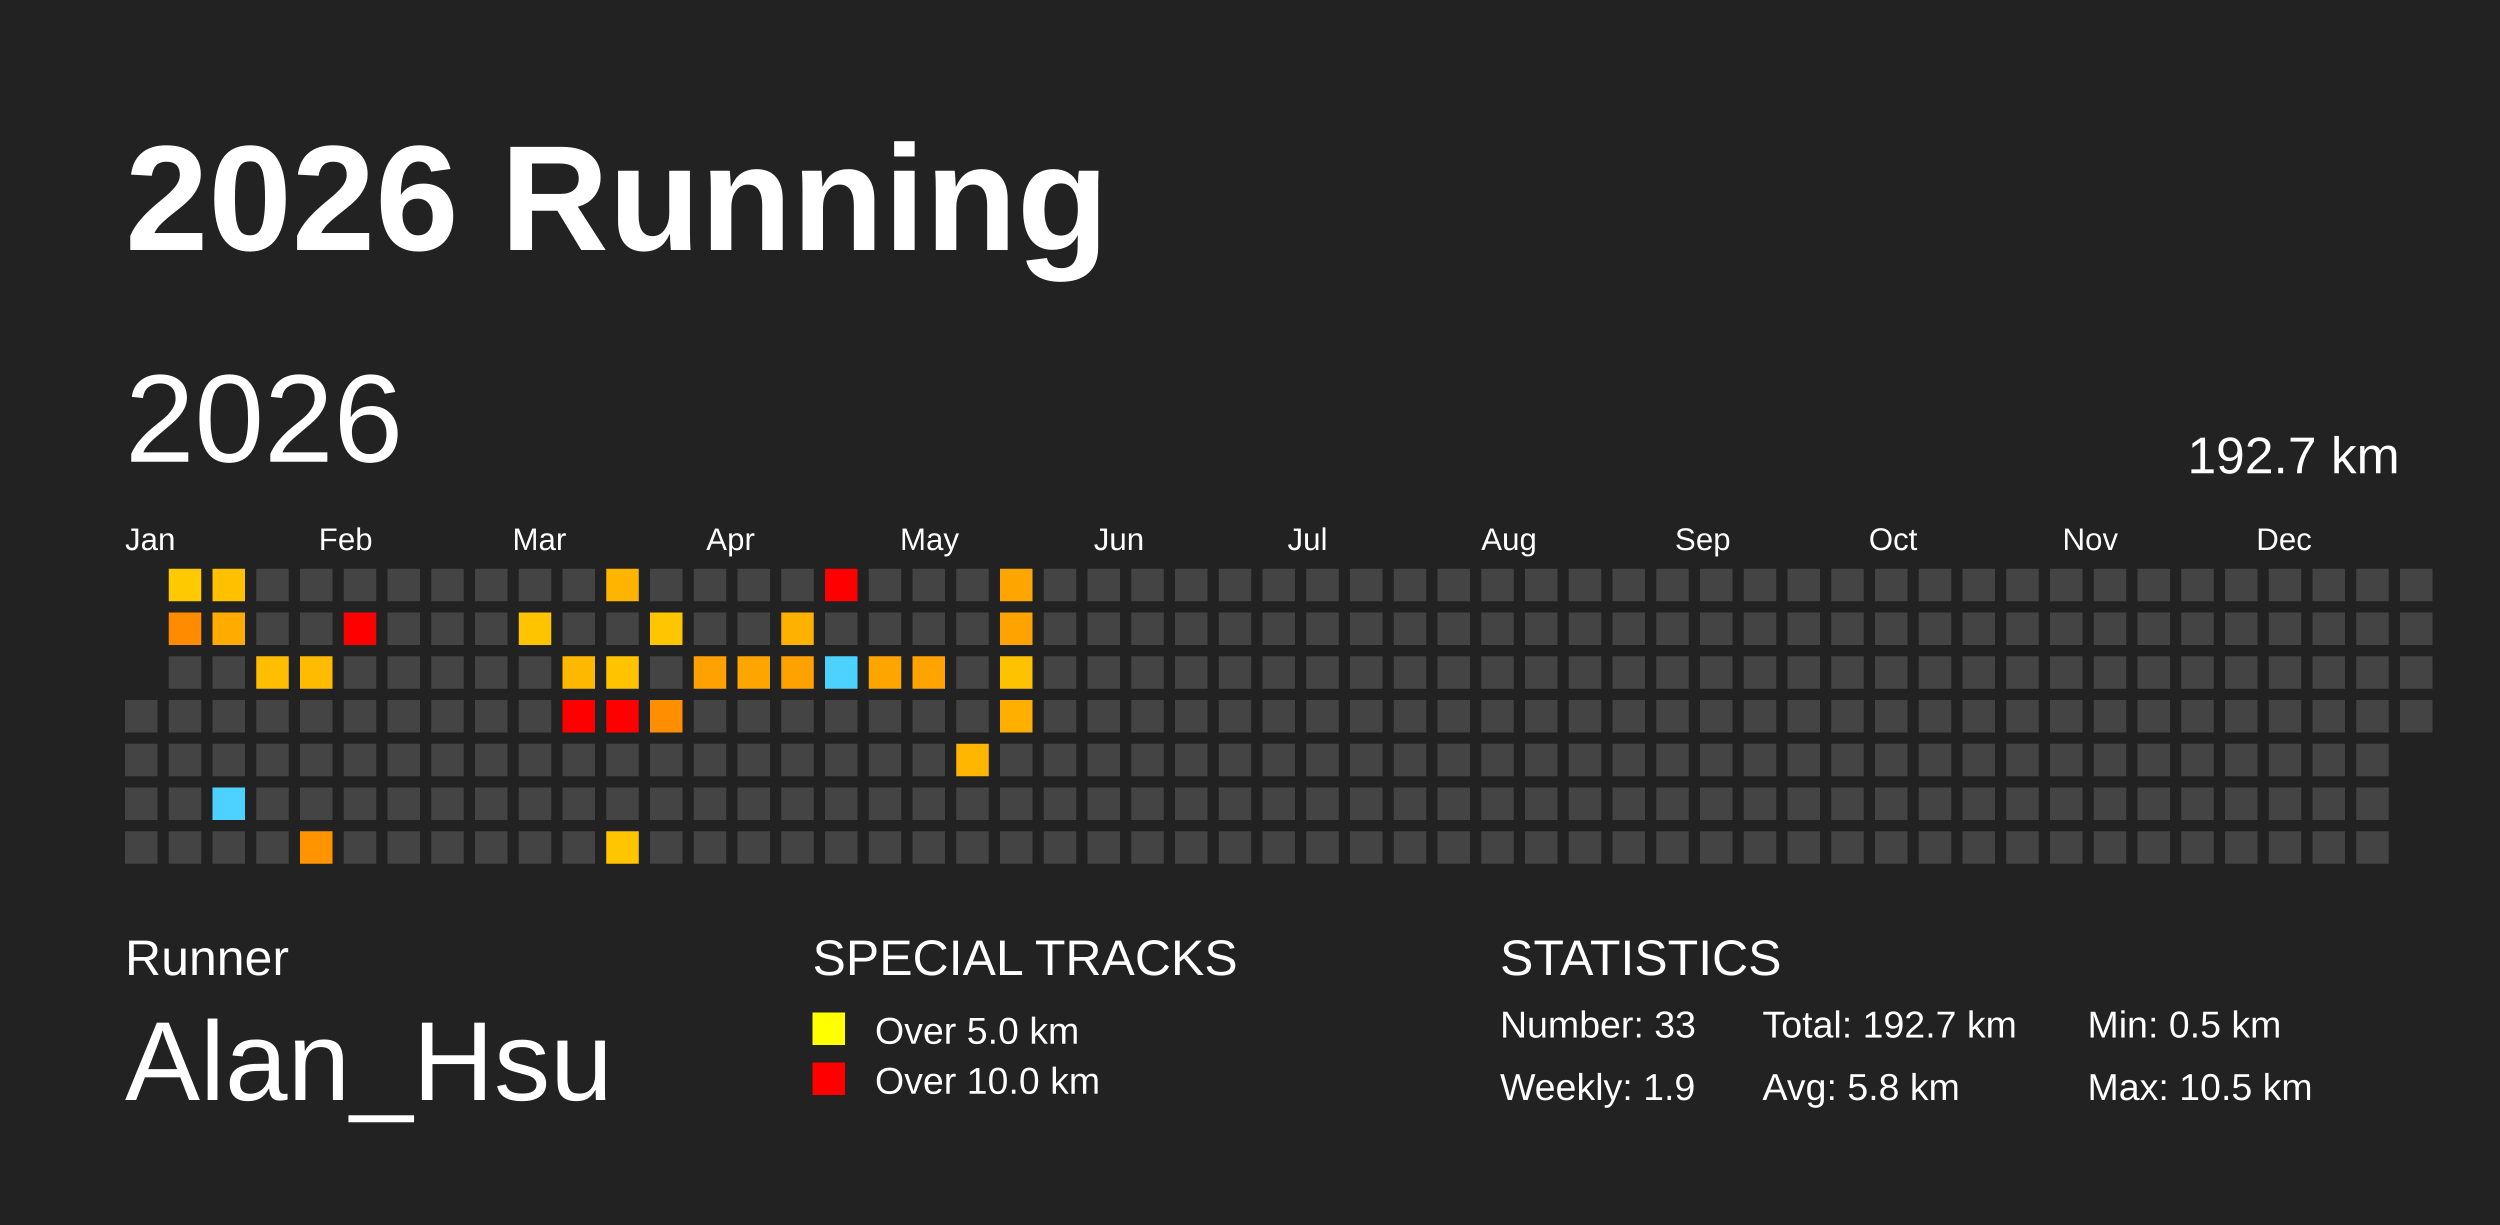
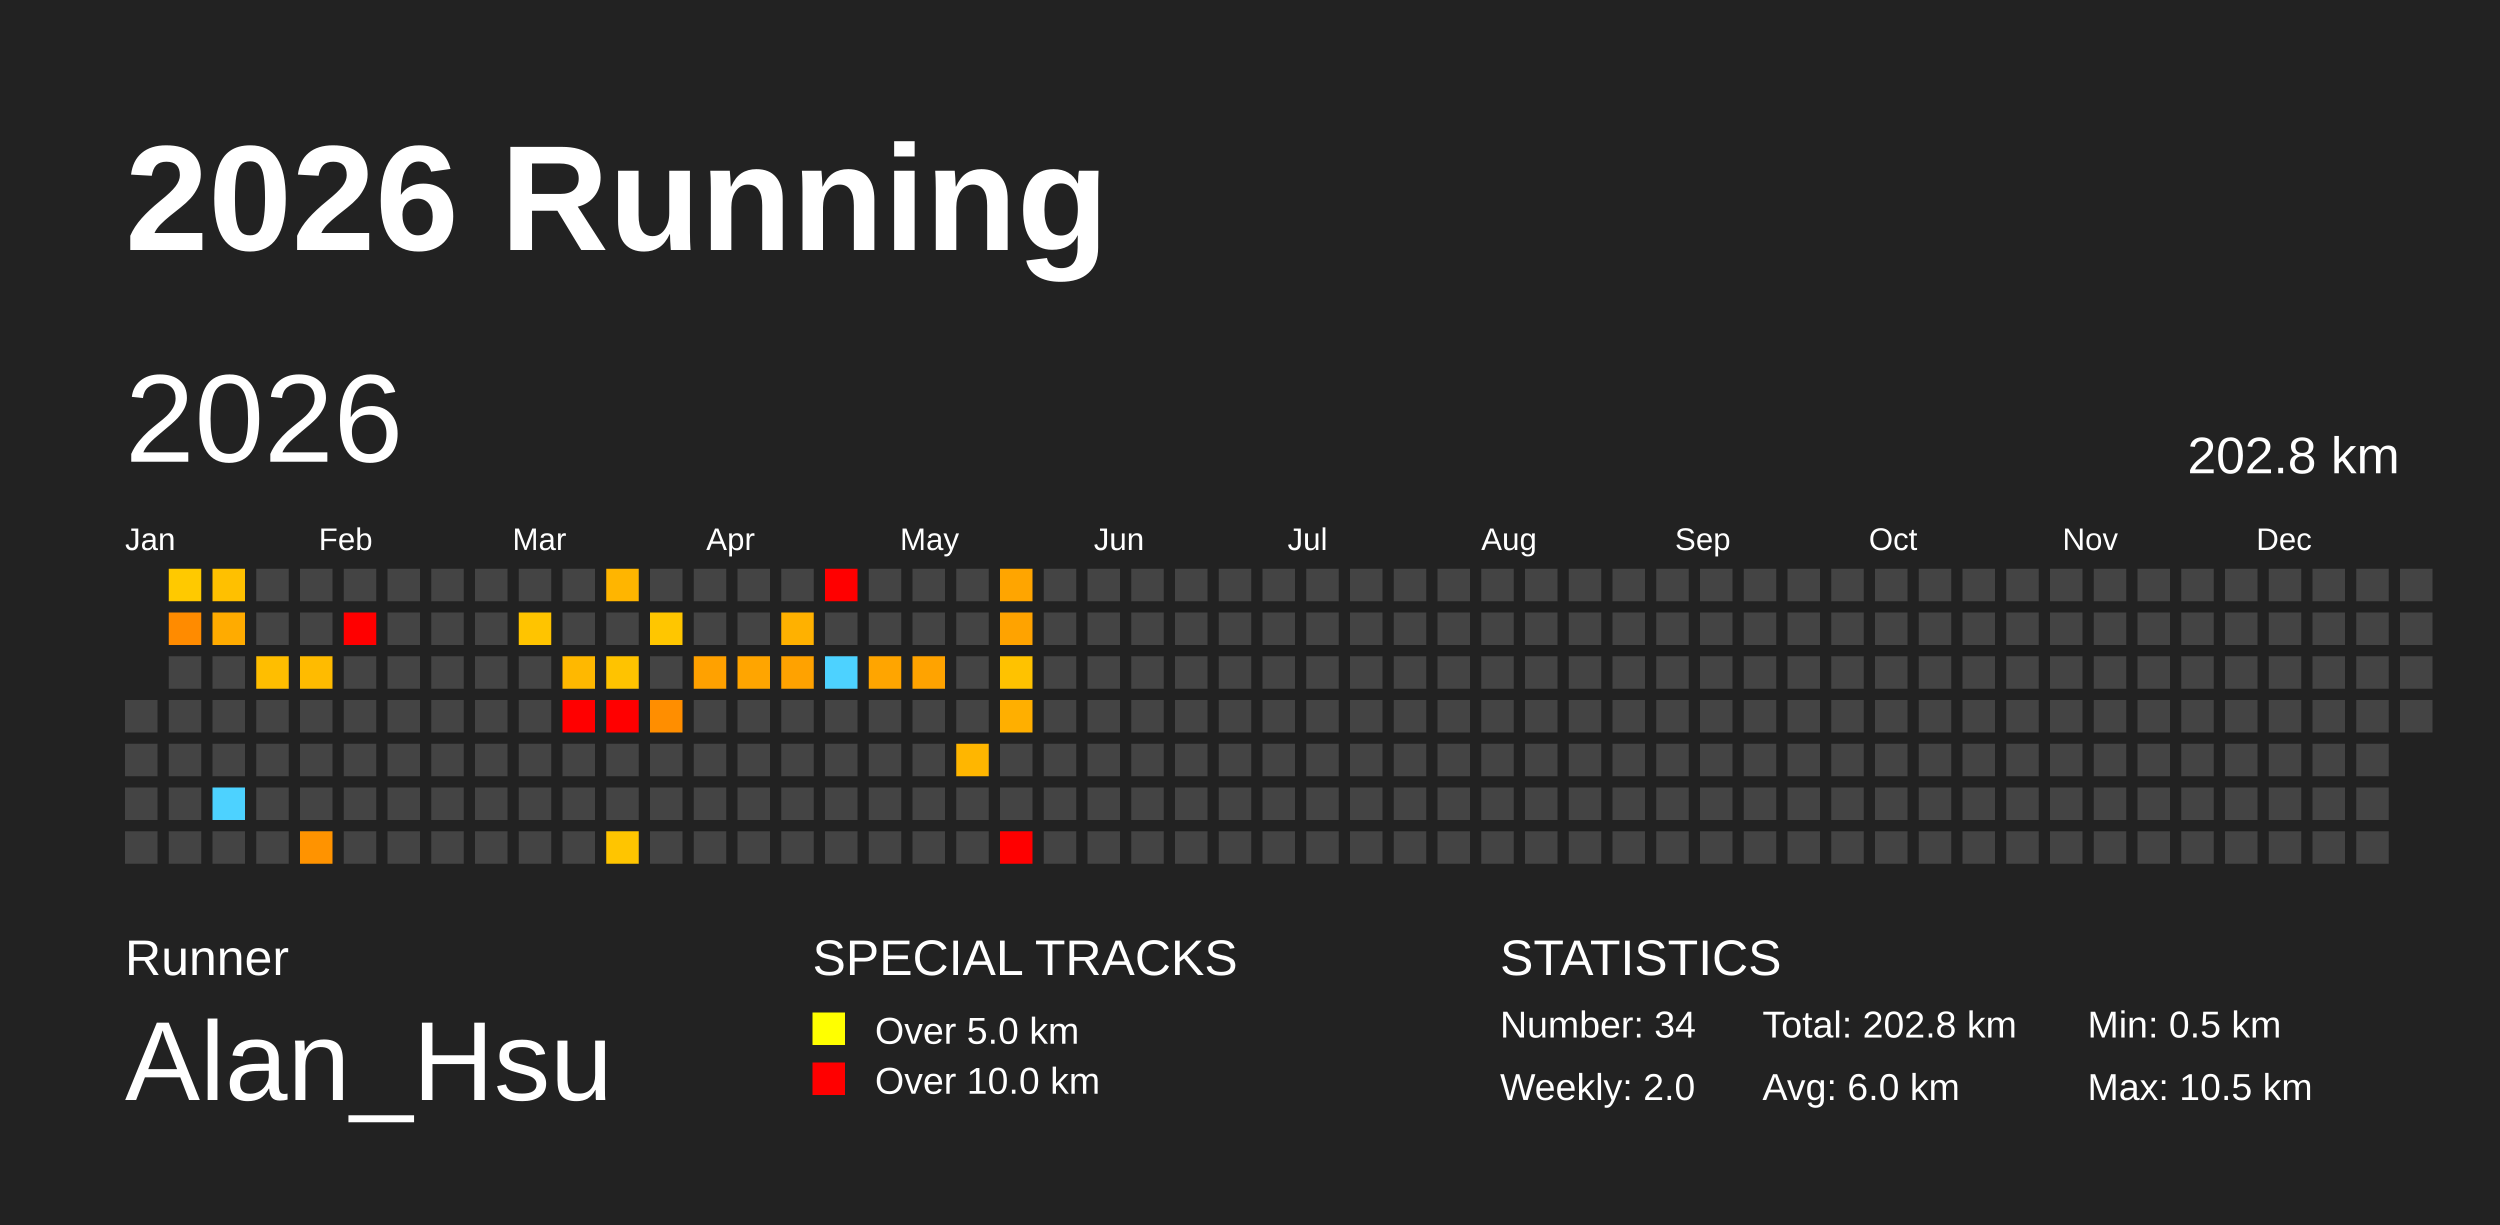
<svg xmlns="http://www.w3.org/2000/svg" baseProfile="full" height="98mm" version="1.1" viewBox="0,0,200,98" width="200mm">
  <defs />
  <rect fill="#222222" height="98" width="200" x="0" y="0" />
  <text fill="#FFFFFF" style="font-size:12px; font-family:Arial; font-weight:bold;" x="10" y="20">2026 Running</text>
  <text fill="#FFFFFF" style="font-size:4px; font-family:Arial" x="10" y="78">Runner</text>
  <text fill="#FFFFFF" style="font-size:9px; font-family:Arial" x="10" y="88">Alan_Hsu</text>
  <text fill="#FFFFFF" style="font-size:4px; font-family:Arial" x="65" y="78">SPECIAL TRACKS</text>
  <rect fill="yellow" height="2.6" width="2.6" x="65" y="81" />
  <text fill="#FFFFFF" style="font-size:3px; font-family:Arial" x="70" y="83.5">Over 5.0 km</text>
  <rect fill="red" height="2.6" width="2.6" x="65" y="85" />
  <text fill="#FFFFFF" style="font-size:3px; font-family:Arial" x="70" y="87.5">Over 10.0 km</text>
  <text fill="#FFFFFF" style="font-size:4px; font-family:Arial" x="120" y="78">STATISTICS</text>
-   <text fill="#FFFFFF" style="font-size:3px; font-family:Arial" x="120" y="83">Number: 33</text>
-   <text fill="#FFFFFF" style="font-size:3px; font-family:Arial" x="120" y="88">Weekly: 1.9</text>
-   <text fill="#FFFFFF" style="font-size:3px; font-family:Arial" x="141" y="83">Total: 192.7 km</text>
-   <text fill="#FFFFFF" style="font-size:3px; font-family:Arial" x="141" y="88">Avg: 5.8 km</text>
+   <text fill="#FFFFFF" style="font-size:3px; font-family:Arial" x="120" y="83">Number: 34</text>
+   <text fill="#FFFFFF" style="font-size:3px; font-family:Arial" x="120" y="88">Weekly: 2.0</text>
+   <text fill="#FFFFFF" style="font-size:3px; font-family:Arial" x="141" y="83">Total: 202.8 km</text>
+   <text fill="#FFFFFF" style="font-size:3px; font-family:Arial" x="141" y="88">Avg: 6.0 km</text>
  <text fill="#FFFFFF" style="font-size:3px; font-family:Arial" x="167" y="83">Min: 0.5 km</text>
  <text fill="#FFFFFF" style="font-size:3px; font-family:Arial" x="167" y="88">Max: 10.5 km</text>
  <text dominant-baseline="hanging" fill="#FFFFFF" style="font-size:10.0px; font-family:Arial;" x="10" y="30">2026</text>
-   <text dominant-baseline="hanging" fill="#FFFFFF" style="font-size:4.125px; font-family:Arial;" x="175" y="35">192.7 km</text>
+   <text dominant-baseline="hanging" fill="#FFFFFF" style="font-size:4.125px; font-family:Arial;" x="175" y="35">202.8 km</text>
  <text fill="#FFFFFF" style="font-size:2.5px; font-family:Arial" x="10.0" y="44">Jan</text>
  <text fill="#FFFFFF" style="font-size:2.5px; font-family:Arial" x="25.5" y="44">Feb</text>
  <text fill="#FFFFFF" style="font-size:2.5px; font-family:Arial" x="41.0" y="44">Mar</text>
  <text fill="#FFFFFF" style="font-size:2.5px; font-family:Arial" x="56.5" y="44">Apr</text>
  <text fill="#FFFFFF" style="font-size:2.5px; font-family:Arial" x="72.0" y="44">May</text>
  <text fill="#FFFFFF" style="font-size:2.5px; font-family:Arial" x="87.5" y="44">Jun</text>
  <text fill="#FFFFFF" style="font-size:2.5px; font-family:Arial" x="103.0" y="44">Jul</text>
  <text fill="#FFFFFF" style="font-size:2.5px; font-family:Arial" x="118.5" y="44">Aug</text>
  <text fill="#FFFFFF" style="font-size:2.5px; font-family:Arial" x="134.0" y="44">Sep</text>
  <text fill="#FFFFFF" style="font-size:2.5px; font-family:Arial" x="149.5" y="44">Oct</text>
  <text fill="#FFFFFF" style="font-size:2.5px; font-family:Arial" x="165.0" y="44">Nov</text>
  <text fill="#FFFFFF" style="font-size:2.5px; font-family:Arial" x="180.5" y="44">Dec</text>
  <rect fill="#444444" height="2.6" width="2.6" x="10.0" y="56.0" />
  <rect fill="#444444" height="2.6" width="2.6" x="10.0" y="59.5" />
  <rect fill="#444444" height="2.6" width="2.6" x="10.0" y="63.0" />
  <rect fill="#444444" height="2.6" width="2.6" x="10.0" y="66.5" />
  <rect fill="#ffc900" height="2.6" width="2.6" x="13.5" y="45.5" />
  <rect fill="#ff8b00" height="2.6" width="2.6" x="13.5" y="49.0" />
  <rect fill="#444444" height="2.6" width="2.6" x="13.5" y="52.5" />
  <rect fill="#444444" height="2.6" width="2.6" x="13.5" y="56.0" />
  <rect fill="#444444" height="2.6" width="2.6" x="13.5" y="59.5" />
  <rect fill="#444444" height="2.6" width="2.6" x="13.5" y="63.0" />
  <rect fill="#444444" height="2.6" width="2.6" x="13.5" y="66.5" />
  <rect fill="#ffc000" height="2.6" width="2.6" x="17.0" y="45.5" />
  <rect fill="#ffab00" height="2.6" width="2.6" x="17.0" y="49.0" />
  <rect fill="#444444" height="2.6" width="2.6" x="17.0" y="52.5" />
  <rect fill="#444444" height="2.6" width="2.6" x="17.0" y="56.0" />
  <rect fill="#444444" height="2.6" width="2.6" x="17.0" y="59.5" />
  <rect fill="#4dd2ff" height="2.6" width="2.6" x="17.0" y="63.0" />
  <rect fill="#444444" height="2.6" width="2.6" x="17.0" y="66.5" />
  <rect fill="#444444" height="2.6" width="2.6" x="20.5" y="45.5" />
  <rect fill="#444444" height="2.6" width="2.6" x="20.5" y="49.0" />
  <rect fill="#ffbe00" height="2.6" width="2.6" x="20.5" y="52.5" />
  <rect fill="#444444" height="2.6" width="2.6" x="20.5" y="56.0" />
  <rect fill="#444444" height="2.6" width="2.6" x="20.5" y="59.5" />
  <rect fill="#444444" height="2.6" width="2.6" x="20.5" y="63.0" />
  <rect fill="#444444" height="2.6" width="2.6" x="20.5" y="66.5" />
  <rect fill="#444444" height="2.6" width="2.6" x="24.0" y="45.5" />
  <rect fill="#444444" height="2.6" width="2.6" x="24.0" y="49.0" />
  <rect fill="#ffbb00" height="2.6" width="2.6" x="24.0" y="52.5" />
  <rect fill="#444444" height="2.6" width="2.6" x="24.0" y="56.0" />
  <rect fill="#444444" height="2.6" width="2.6" x="24.0" y="59.5" />
  <rect fill="#444444" height="2.6" width="2.6" x="24.0" y="63.0" />
  <rect fill="#ff9300" height="2.6" width="2.6" x="24.0" y="66.5" />
  <rect fill="#444444" height="2.6" width="2.6" x="27.5" y="45.5" />
  <rect fill="red" height="2.6" width="2.6" x="27.5" y="49.0" />
  <rect fill="#444444" height="2.6" width="2.6" x="27.5" y="52.5" />
  <rect fill="#444444" height="2.6" width="2.6" x="27.5" y="56.0" />
  <rect fill="#444444" height="2.6" width="2.6" x="27.5" y="59.5" />
  <rect fill="#444444" height="2.6" width="2.6" x="27.5" y="63.0" />
  <rect fill="#444444" height="2.6" width="2.6" x="27.5" y="66.5" />
  <rect fill="#444444" height="2.6" width="2.6" x="31.0" y="45.5" />
  <rect fill="#444444" height="2.6" width="2.6" x="31.0" y="49.0" />
  <rect fill="#444444" height="2.6" width="2.6" x="31.0" y="52.5" />
  <rect fill="#444444" height="2.6" width="2.6" x="31.0" y="56.0" />
  <rect fill="#444444" height="2.6" width="2.6" x="31.0" y="59.5" />
  <rect fill="#444444" height="2.6" width="2.6" x="31.0" y="63.0" />
  <rect fill="#444444" height="2.6" width="2.6" x="31.0" y="66.5" />
  <rect fill="#444444" height="2.6" width="2.6" x="34.5" y="45.5" />
  <rect fill="#444444" height="2.6" width="2.6" x="34.5" y="49.0" />
  <rect fill="#444444" height="2.6" width="2.6" x="34.5" y="52.5" />
  <rect fill="#444444" height="2.6" width="2.6" x="34.5" y="56.0" />
  <rect fill="#444444" height="2.6" width="2.6" x="34.5" y="59.5" />
  <rect fill="#444444" height="2.6" width="2.6" x="34.5" y="63.0" />
  <rect fill="#444444" height="2.6" width="2.6" x="34.5" y="66.5" />
  <rect fill="#444444" height="2.6" width="2.6" x="38.0" y="45.5" />
  <rect fill="#444444" height="2.6" width="2.6" x="38.0" y="49.0" />
  <rect fill="#444444" height="2.6" width="2.6" x="38.0" y="52.5" />
  <rect fill="#444444" height="2.6" width="2.6" x="38.0" y="56.0" />
  <rect fill="#444444" height="2.6" width="2.6" x="38.0" y="59.5" />
  <rect fill="#444444" height="2.6" width="2.6" x="38.0" y="63.0" />
  <rect fill="#444444" height="2.6" width="2.6" x="38.0" y="66.5" />
  <rect fill="#444444" height="2.6" width="2.6" x="41.5" y="45.5" />
  <rect fill="#ffc400" height="2.6" width="2.6" x="41.5" y="49.0" />
  <rect fill="#444444" height="2.6" width="2.6" x="41.5" y="52.5" />
  <rect fill="#444444" height="2.6" width="2.6" x="41.5" y="56.0" />
  <rect fill="#444444" height="2.6" width="2.6" x="41.5" y="59.5" />
  <rect fill="#444444" height="2.6" width="2.6" x="41.5" y="63.0" />
  <rect fill="#444444" height="2.6" width="2.6" x="41.5" y="66.5" />
  <rect fill="#444444" height="2.6" width="2.6" x="45.0" y="45.5" />
  <rect fill="#444444" height="2.6" width="2.6" x="45.0" y="49.0" />
  <rect fill="#ffb800" height="2.6" width="2.6" x="45.0" y="52.5" />
  <rect fill="red" height="2.6" width="2.6" x="45.0" y="56.0" />
  <rect fill="#444444" height="2.6" width="2.6" x="45.0" y="59.5" />
  <rect fill="#444444" height="2.6" width="2.6" x="45.0" y="63.0" />
  <rect fill="#444444" height="2.6" width="2.6" x="45.0" y="66.5" />
  <rect fill="#ffb500" height="2.6" width="2.6" x="48.5" y="45.5" />
  <rect fill="#444444" height="2.6" width="2.6" x="48.5" y="49.0" />
  <rect fill="#ffc300" height="2.6" width="2.6" x="48.5" y="52.5" />
  <rect fill="red" height="2.6" width="2.6" x="48.5" y="56.0" />
  <rect fill="#444444" height="2.6" width="2.6" x="48.5" y="59.5" />
  <rect fill="#444444" height="2.6" width="2.6" x="48.5" y="63.0" />
  <rect fill="#ffc500" height="2.6" width="2.6" x="48.5" y="66.5" />
  <rect fill="#444444" height="2.6" width="2.6" x="52.0" y="45.5" />
  <rect fill="#ffc600" height="2.6" width="2.6" x="52.0" y="49.0" />
  <rect fill="#444444" height="2.6" width="2.6" x="52.0" y="52.5" />
  <rect fill="#ff8e00" height="2.6" width="2.6" x="52.0" y="56.0" />
  <rect fill="#444444" height="2.6" width="2.6" x="52.0" y="59.5" />
  <rect fill="#444444" height="2.6" width="2.6" x="52.0" y="63.0" />
  <rect fill="#444444" height="2.6" width="2.6" x="52.0" y="66.5" />
  <rect fill="#444444" height="2.6" width="2.6" x="55.5" y="45.5" />
  <rect fill="#444444" height="2.6" width="2.6" x="55.5" y="49.0" />
  <rect fill="#ffa100" height="2.6" width="2.6" x="55.5" y="52.5" />
  <rect fill="#444444" height="2.6" width="2.6" x="55.5" y="56.0" />
  <rect fill="#444444" height="2.6" width="2.6" x="55.5" y="59.5" />
  <rect fill="#444444" height="2.6" width="2.6" x="55.5" y="63.0" />
  <rect fill="#444444" height="2.6" width="2.6" x="55.5" y="66.5" />
  <rect fill="#444444" height="2.6" width="2.6" x="59.0" y="45.5" />
  <rect fill="#444444" height="2.6" width="2.6" x="59.0" y="49.0" />
  <rect fill="#ffa500" height="2.6" width="2.6" x="59.0" y="52.5" />
  <rect fill="#444444" height="2.6" width="2.6" x="59.0" y="56.0" />
  <rect fill="#444444" height="2.6" width="2.6" x="59.0" y="59.5" />
  <rect fill="#444444" height="2.6" width="2.6" x="59.0" y="63.0" />
  <rect fill="#444444" height="2.6" width="2.6" x="59.0" y="66.5" />
  <rect fill="#444444" height="2.6" width="2.6" x="62.5" y="45.5" />
  <rect fill="#ffb100" height="2.6" width="2.6" x="62.5" y="49.0" />
  <rect fill="#ffa200" height="2.6" width="2.6" x="62.5" y="52.5" />
  <rect fill="#444444" height="2.6" width="2.6" x="62.5" y="56.0" />
  <rect fill="#444444" height="2.6" width="2.6" x="62.5" y="59.5" />
  <rect fill="#444444" height="2.6" width="2.6" x="62.5" y="63.0" />
  <rect fill="#444444" height="2.6" width="2.6" x="62.5" y="66.5" />
  <rect fill="red" height="2.6" width="2.6" x="66.0" y="45.5" />
  <rect fill="#444444" height="2.6" width="2.6" x="66.0" y="49.0" />
  <rect fill="#4dd2ff" height="2.6" width="2.6" x="66.0" y="52.5" />
  <rect fill="#444444" height="2.6" width="2.6" x="66.0" y="56.0" />
  <rect fill="#444444" height="2.6" width="2.6" x="66.0" y="59.5" />
  <rect fill="#444444" height="2.6" width="2.6" x="66.0" y="63.0" />
  <rect fill="#444444" height="2.6" width="2.6" x="66.0" y="66.5" />
  <rect fill="#444444" height="2.6" width="2.6" x="69.5" y="45.5" />
  <rect fill="#444444" height="2.6" width="2.6" x="69.5" y="49.0" />
  <rect fill="#ffa500" height="2.6" width="2.6" x="69.5" y="52.5" />
  <rect fill="#444444" height="2.6" width="2.6" x="69.5" y="56.0" />
  <rect fill="#444444" height="2.6" width="2.6" x="69.5" y="59.5" />
  <rect fill="#444444" height="2.6" width="2.6" x="69.5" y="63.0" />
  <rect fill="#444444" height="2.6" width="2.6" x="69.5" y="66.5" />
  <rect fill="#444444" height="2.6" width="2.6" x="73.0" y="45.5" />
  <rect fill="#444444" height="2.6" width="2.6" x="73.0" y="49.0" />
  <rect fill="#ffa300" height="2.6" width="2.6" x="73.0" y="52.5" />
  <rect fill="#444444" height="2.6" width="2.6" x="73.0" y="56.0" />
  <rect fill="#444444" height="2.6" width="2.6" x="73.0" y="59.5" />
  <rect fill="#444444" height="2.6" width="2.6" x="73.0" y="63.0" />
  <rect fill="#444444" height="2.6" width="2.6" x="73.0" y="66.5" />
  <rect fill="#444444" height="2.6" width="2.6" x="76.5" y="45.5" />
  <rect fill="#444444" height="2.6" width="2.6" x="76.5" y="49.0" />
  <rect fill="#444444" height="2.6" width="2.6" x="76.5" y="52.5" />
  <rect fill="#444444" height="2.6" width="2.6" x="76.5" y="56.0" />
  <rect fill="#ffb600" height="2.6" width="2.6" x="76.5" y="59.5" />
  <rect fill="#444444" height="2.6" width="2.6" x="76.5" y="63.0" />
  <rect fill="#444444" height="2.6" width="2.6" x="76.5" y="66.5" />
  <rect fill="#ffa500" height="2.6" width="2.6" x="80.0" y="45.5" />
  <rect fill="#ffa300" height="2.6" width="2.6" x="80.0" y="49.0" />
  <rect fill="#ffc200" height="2.6" width="2.6" x="80.0" y="52.5" />
  <rect fill="#ffaf00" height="2.6" width="2.6" x="80.0" y="56.0" />
  <rect fill="#444444" height="2.6" width="2.6" x="80.0" y="59.5" />
  <rect fill="#444444" height="2.6" width="2.6" x="80.0" y="63.0" />
-   <rect fill="#444444" height="2.6" width="2.6" x="80.0" y="66.5" />
+   <rect fill="red" height="2.6" width="2.6" x="80.0" y="66.5" />
  <rect fill="#444444" height="2.6" width="2.6" x="83.5" y="45.5" />
  <rect fill="#444444" height="2.6" width="2.6" x="83.5" y="49.0" />
  <rect fill="#444444" height="2.6" width="2.6" x="83.5" y="52.5" />
  <rect fill="#444444" height="2.6" width="2.6" x="83.5" y="56.0" />
  <rect fill="#444444" height="2.6" width="2.6" x="83.5" y="59.5" />
  <rect fill="#444444" height="2.6" width="2.6" x="83.5" y="63.0" />
  <rect fill="#444444" height="2.6" width="2.6" x="83.5" y="66.5" />
  <rect fill="#444444" height="2.6" width="2.6" x="87.0" y="45.5" />
  <rect fill="#444444" height="2.6" width="2.6" x="87.0" y="49.0" />
  <rect fill="#444444" height="2.6" width="2.6" x="87.0" y="52.5" />
  <rect fill="#444444" height="2.6" width="2.6" x="87.0" y="56.0" />
  <rect fill="#444444" height="2.6" width="2.6" x="87.0" y="59.5" />
  <rect fill="#444444" height="2.6" width="2.6" x="87.0" y="63.0" />
  <rect fill="#444444" height="2.6" width="2.6" x="87.0" y="66.5" />
  <rect fill="#444444" height="2.6" width="2.6" x="90.5" y="45.5" />
  <rect fill="#444444" height="2.6" width="2.6" x="90.5" y="49.0" />
  <rect fill="#444444" height="2.6" width="2.6" x="90.5" y="52.5" />
  <rect fill="#444444" height="2.6" width="2.6" x="90.5" y="56.0" />
  <rect fill="#444444" height="2.6" width="2.6" x="90.5" y="59.5" />
  <rect fill="#444444" height="2.6" width="2.6" x="90.5" y="63.0" />
  <rect fill="#444444" height="2.6" width="2.6" x="90.5" y="66.5" />
  <rect fill="#444444" height="2.6" width="2.6" x="94.0" y="45.5" />
  <rect fill="#444444" height="2.6" width="2.6" x="94.0" y="49.0" />
  <rect fill="#444444" height="2.6" width="2.6" x="94.0" y="52.5" />
  <rect fill="#444444" height="2.6" width="2.6" x="94.0" y="56.0" />
  <rect fill="#444444" height="2.6" width="2.6" x="94.0" y="59.5" />
  <rect fill="#444444" height="2.6" width="2.6" x="94.0" y="63.0" />
  <rect fill="#444444" height="2.6" width="2.6" x="94.0" y="66.5" />
  <rect fill="#444444" height="2.6" width="2.6" x="97.5" y="45.5" />
  <rect fill="#444444" height="2.6" width="2.6" x="97.5" y="49.0" />
  <rect fill="#444444" height="2.6" width="2.6" x="97.5" y="52.5" />
  <rect fill="#444444" height="2.6" width="2.6" x="97.5" y="56.0" />
  <rect fill="#444444" height="2.6" width="2.6" x="97.5" y="59.5" />
  <rect fill="#444444" height="2.6" width="2.6" x="97.5" y="63.0" />
  <rect fill="#444444" height="2.6" width="2.6" x="97.5" y="66.5" />
  <rect fill="#444444" height="2.6" width="2.6" x="101.0" y="45.5" />
  <rect fill="#444444" height="2.6" width="2.6" x="101.0" y="49.0" />
  <rect fill="#444444" height="2.6" width="2.6" x="101.0" y="52.5" />
  <rect fill="#444444" height="2.6" width="2.6" x="101.0" y="56.0" />
  <rect fill="#444444" height="2.6" width="2.6" x="101.0" y="59.5" />
  <rect fill="#444444" height="2.6" width="2.6" x="101.0" y="63.0" />
  <rect fill="#444444" height="2.6" width="2.6" x="101.0" y="66.5" />
  <rect fill="#444444" height="2.6" width="2.6" x="104.5" y="45.5" />
  <rect fill="#444444" height="2.6" width="2.6" x="104.5" y="49.0" />
  <rect fill="#444444" height="2.6" width="2.6" x="104.5" y="52.5" />
  <rect fill="#444444" height="2.6" width="2.6" x="104.5" y="56.0" />
  <rect fill="#444444" height="2.6" width="2.6" x="104.5" y="59.5" />
  <rect fill="#444444" height="2.6" width="2.6" x="104.5" y="63.0" />
  <rect fill="#444444" height="2.6" width="2.6" x="104.5" y="66.5" />
  <rect fill="#444444" height="2.6" width="2.6" x="108.0" y="45.5" />
  <rect fill="#444444" height="2.6" width="2.6" x="108.0" y="49.0" />
  <rect fill="#444444" height="2.6" width="2.6" x="108.0" y="52.5" />
  <rect fill="#444444" height="2.6" width="2.6" x="108.0" y="56.0" />
  <rect fill="#444444" height="2.6" width="2.6" x="108.0" y="59.5" />
  <rect fill="#444444" height="2.6" width="2.6" x="108.0" y="63.0" />
  <rect fill="#444444" height="2.6" width="2.6" x="108.0" y="66.5" />
  <rect fill="#444444" height="2.6" width="2.6" x="111.5" y="45.5" />
  <rect fill="#444444" height="2.6" width="2.6" x="111.5" y="49.0" />
  <rect fill="#444444" height="2.6" width="2.6" x="111.5" y="52.5" />
  <rect fill="#444444" height="2.6" width="2.6" x="111.5" y="56.0" />
  <rect fill="#444444" height="2.6" width="2.6" x="111.5" y="59.5" />
  <rect fill="#444444" height="2.6" width="2.6" x="111.5" y="63.0" />
  <rect fill="#444444" height="2.6" width="2.6" x="111.5" y="66.5" />
  <rect fill="#444444" height="2.6" width="2.6" x="115.0" y="45.5" />
  <rect fill="#444444" height="2.6" width="2.6" x="115.0" y="49.0" />
  <rect fill="#444444" height="2.6" width="2.6" x="115.0" y="52.5" />
  <rect fill="#444444" height="2.6" width="2.6" x="115.0" y="56.0" />
  <rect fill="#444444" height="2.6" width="2.6" x="115.0" y="59.5" />
  <rect fill="#444444" height="2.6" width="2.6" x="115.0" y="63.0" />
  <rect fill="#444444" height="2.6" width="2.6" x="115.0" y="66.5" />
  <rect fill="#444444" height="2.6" width="2.6" x="118.5" y="45.5" />
  <rect fill="#444444" height="2.6" width="2.6" x="118.5" y="49.0" />
  <rect fill="#444444" height="2.6" width="2.6" x="118.5" y="52.5" />
  <rect fill="#444444" height="2.6" width="2.6" x="118.5" y="56.0" />
  <rect fill="#444444" height="2.6" width="2.6" x="118.5" y="59.5" />
  <rect fill="#444444" height="2.6" width="2.6" x="118.5" y="63.0" />
  <rect fill="#444444" height="2.6" width="2.6" x="118.5" y="66.5" />
  <rect fill="#444444" height="2.6" width="2.6" x="122.0" y="45.5" />
  <rect fill="#444444" height="2.6" width="2.6" x="122.0" y="49.0" />
  <rect fill="#444444" height="2.6" width="2.6" x="122.0" y="52.5" />
  <rect fill="#444444" height="2.6" width="2.6" x="122.0" y="56.0" />
  <rect fill="#444444" height="2.6" width="2.6" x="122.0" y="59.5" />
  <rect fill="#444444" height="2.6" width="2.6" x="122.0" y="63.0" />
  <rect fill="#444444" height="2.6" width="2.6" x="122.0" y="66.5" />
  <rect fill="#444444" height="2.6" width="2.6" x="125.5" y="45.5" />
  <rect fill="#444444" height="2.6" width="2.6" x="125.5" y="49.0" />
  <rect fill="#444444" height="2.6" width="2.6" x="125.5" y="52.5" />
  <rect fill="#444444" height="2.6" width="2.6" x="125.5" y="56.0" />
  <rect fill="#444444" height="2.6" width="2.6" x="125.5" y="59.5" />
  <rect fill="#444444" height="2.6" width="2.6" x="125.5" y="63.0" />
  <rect fill="#444444" height="2.6" width="2.6" x="125.5" y="66.5" />
  <rect fill="#444444" height="2.6" width="2.6" x="129.0" y="45.5" />
  <rect fill="#444444" height="2.6" width="2.6" x="129.0" y="49.0" />
  <rect fill="#444444" height="2.6" width="2.6" x="129.0" y="52.5" />
  <rect fill="#444444" height="2.6" width="2.6" x="129.0" y="56.0" />
  <rect fill="#444444" height="2.6" width="2.6" x="129.0" y="59.5" />
  <rect fill="#444444" height="2.6" width="2.6" x="129.0" y="63.0" />
  <rect fill="#444444" height="2.6" width="2.6" x="129.0" y="66.5" />
  <rect fill="#444444" height="2.6" width="2.6" x="132.5" y="45.5" />
  <rect fill="#444444" height="2.6" width="2.6" x="132.5" y="49.0" />
  <rect fill="#444444" height="2.6" width="2.6" x="132.5" y="52.5" />
  <rect fill="#444444" height="2.6" width="2.6" x="132.5" y="56.0" />
  <rect fill="#444444" height="2.6" width="2.6" x="132.5" y="59.5" />
  <rect fill="#444444" height="2.6" width="2.6" x="132.5" y="63.0" />
  <rect fill="#444444" height="2.6" width="2.6" x="132.5" y="66.5" />
  <rect fill="#444444" height="2.6" width="2.6" x="136.0" y="45.5" />
  <rect fill="#444444" height="2.6" width="2.6" x="136.0" y="49.0" />
  <rect fill="#444444" height="2.6" width="2.6" x="136.0" y="52.5" />
  <rect fill="#444444" height="2.6" width="2.6" x="136.0" y="56.0" />
  <rect fill="#444444" height="2.6" width="2.6" x="136.0" y="59.5" />
  <rect fill="#444444" height="2.6" width="2.6" x="136.0" y="63.0" />
  <rect fill="#444444" height="2.6" width="2.6" x="136.0" y="66.5" />
  <rect fill="#444444" height="2.6" width="2.6" x="139.5" y="45.5" />
  <rect fill="#444444" height="2.6" width="2.6" x="139.5" y="49.0" />
  <rect fill="#444444" height="2.6" width="2.6" x="139.5" y="52.5" />
  <rect fill="#444444" height="2.6" width="2.6" x="139.5" y="56.0" />
  <rect fill="#444444" height="2.6" width="2.6" x="139.5" y="59.5" />
  <rect fill="#444444" height="2.6" width="2.6" x="139.5" y="63.0" />
  <rect fill="#444444" height="2.6" width="2.6" x="139.5" y="66.5" />
  <rect fill="#444444" height="2.6" width="2.6" x="143.0" y="45.5" />
  <rect fill="#444444" height="2.6" width="2.6" x="143.0" y="49.0" />
  <rect fill="#444444" height="2.6" width="2.6" x="143.0" y="52.5" />
  <rect fill="#444444" height="2.6" width="2.6" x="143.0" y="56.0" />
  <rect fill="#444444" height="2.6" width="2.6" x="143.0" y="59.5" />
  <rect fill="#444444" height="2.6" width="2.6" x="143.0" y="63.0" />
  <rect fill="#444444" height="2.6" width="2.6" x="143.0" y="66.5" />
  <rect fill="#444444" height="2.6" width="2.6" x="146.5" y="45.5" />
  <rect fill="#444444" height="2.6" width="2.6" x="146.5" y="49.0" />
  <rect fill="#444444" height="2.6" width="2.6" x="146.5" y="52.5" />
  <rect fill="#444444" height="2.6" width="2.6" x="146.5" y="56.0" />
  <rect fill="#444444" height="2.6" width="2.6" x="146.5" y="59.5" />
  <rect fill="#444444" height="2.6" width="2.6" x="146.5" y="63.0" />
  <rect fill="#444444" height="2.6" width="2.6" x="146.5" y="66.5" />
  <rect fill="#444444" height="2.6" width="2.6" x="150.0" y="45.5" />
  <rect fill="#444444" height="2.6" width="2.6" x="150.0" y="49.0" />
  <rect fill="#444444" height="2.6" width="2.6" x="150.0" y="52.5" />
  <rect fill="#444444" height="2.6" width="2.6" x="150.0" y="56.0" />
  <rect fill="#444444" height="2.6" width="2.6" x="150.0" y="59.5" />
  <rect fill="#444444" height="2.6" width="2.6" x="150.0" y="63.0" />
  <rect fill="#444444" height="2.6" width="2.6" x="150.0" y="66.5" />
  <rect fill="#444444" height="2.6" width="2.6" x="153.5" y="45.5" />
  <rect fill="#444444" height="2.6" width="2.6" x="153.5" y="49.0" />
  <rect fill="#444444" height="2.6" width="2.6" x="153.5" y="52.5" />
  <rect fill="#444444" height="2.6" width="2.6" x="153.5" y="56.0" />
  <rect fill="#444444" height="2.6" width="2.6" x="153.5" y="59.5" />
  <rect fill="#444444" height="2.6" width="2.6" x="153.5" y="63.0" />
  <rect fill="#444444" height="2.6" width="2.6" x="153.5" y="66.5" />
  <rect fill="#444444" height="2.6" width="2.6" x="157.0" y="45.5" />
  <rect fill="#444444" height="2.6" width="2.6" x="157.0" y="49.0" />
  <rect fill="#444444" height="2.6" width="2.6" x="157.0" y="52.5" />
  <rect fill="#444444" height="2.6" width="2.6" x="157.0" y="56.0" />
  <rect fill="#444444" height="2.6" width="2.6" x="157.0" y="59.5" />
  <rect fill="#444444" height="2.6" width="2.6" x="157.0" y="63.0" />
  <rect fill="#444444" height="2.6" width="2.6" x="157.0" y="66.5" />
  <rect fill="#444444" height="2.6" width="2.6" x="160.5" y="45.5" />
  <rect fill="#444444" height="2.6" width="2.6" x="160.5" y="49.0" />
  <rect fill="#444444" height="2.6" width="2.6" x="160.5" y="52.5" />
  <rect fill="#444444" height="2.6" width="2.6" x="160.5" y="56.0" />
  <rect fill="#444444" height="2.6" width="2.6" x="160.5" y="59.5" />
  <rect fill="#444444" height="2.6" width="2.6" x="160.5" y="63.0" />
  <rect fill="#444444" height="2.6" width="2.6" x="160.5" y="66.5" />
  <rect fill="#444444" height="2.6" width="2.6" x="164.0" y="45.5" />
  <rect fill="#444444" height="2.6" width="2.6" x="164.0" y="49.0" />
  <rect fill="#444444" height="2.6" width="2.6" x="164.0" y="52.5" />
  <rect fill="#444444" height="2.6" width="2.6" x="164.0" y="56.0" />
  <rect fill="#444444" height="2.6" width="2.6" x="164.0" y="59.5" />
  <rect fill="#444444" height="2.6" width="2.6" x="164.0" y="63.0" />
  <rect fill="#444444" height="2.6" width="2.6" x="164.0" y="66.5" />
  <rect fill="#444444" height="2.6" width="2.6" x="167.5" y="45.5" />
  <rect fill="#444444" height="2.6" width="2.6" x="167.5" y="49.0" />
  <rect fill="#444444" height="2.6" width="2.6" x="167.5" y="52.5" />
  <rect fill="#444444" height="2.6" width="2.6" x="167.5" y="56.0" />
  <rect fill="#444444" height="2.6" width="2.6" x="167.5" y="59.5" />
  <rect fill="#444444" height="2.6" width="2.6" x="167.5" y="63.0" />
  <rect fill="#444444" height="2.6" width="2.6" x="167.5" y="66.5" />
  <rect fill="#444444" height="2.6" width="2.6" x="171.0" y="45.5" />
  <rect fill="#444444" height="2.6" width="2.6" x="171.0" y="49.0" />
  <rect fill="#444444" height="2.6" width="2.6" x="171.0" y="52.5" />
  <rect fill="#444444" height="2.6" width="2.6" x="171.0" y="56.0" />
  <rect fill="#444444" height="2.6" width="2.6" x="171.0" y="59.5" />
  <rect fill="#444444" height="2.6" width="2.6" x="171.0" y="63.0" />
  <rect fill="#444444" height="2.6" width="2.6" x="171.0" y="66.5" />
  <rect fill="#444444" height="2.6" width="2.6" x="174.5" y="45.5" />
  <rect fill="#444444" height="2.6" width="2.6" x="174.5" y="49.0" />
  <rect fill="#444444" height="2.6" width="2.6" x="174.5" y="52.5" />
  <rect fill="#444444" height="2.6" width="2.6" x="174.5" y="56.0" />
  <rect fill="#444444" height="2.6" width="2.6" x="174.5" y="59.5" />
  <rect fill="#444444" height="2.6" width="2.6" x="174.5" y="63.0" />
  <rect fill="#444444" height="2.6" width="2.6" x="174.5" y="66.5" />
  <rect fill="#444444" height="2.6" width="2.6" x="178.0" y="45.5" />
  <rect fill="#444444" height="2.6" width="2.6" x="178.0" y="49.0" />
  <rect fill="#444444" height="2.6" width="2.6" x="178.0" y="52.5" />
  <rect fill="#444444" height="2.6" width="2.6" x="178.0" y="56.0" />
  <rect fill="#444444" height="2.6" width="2.6" x="178.0" y="59.5" />
  <rect fill="#444444" height="2.6" width="2.6" x="178.0" y="63.0" />
  <rect fill="#444444" height="2.6" width="2.6" x="178.0" y="66.5" />
  <rect fill="#444444" height="2.6" width="2.6" x="181.5" y="45.5" />
  <rect fill="#444444" height="2.6" width="2.6" x="181.5" y="49.0" />
  <rect fill="#444444" height="2.6" width="2.6" x="181.5" y="52.5" />
  <rect fill="#444444" height="2.6" width="2.6" x="181.5" y="56.0" />
  <rect fill="#444444" height="2.6" width="2.6" x="181.5" y="59.5" />
  <rect fill="#444444" height="2.6" width="2.6" x="181.5" y="63.0" />
  <rect fill="#444444" height="2.6" width="2.6" x="181.5" y="66.5" />
  <rect fill="#444444" height="2.6" width="2.6" x="185.0" y="45.5" />
  <rect fill="#444444" height="2.6" width="2.6" x="185.0" y="49.0" />
  <rect fill="#444444" height="2.6" width="2.6" x="185.0" y="52.5" />
  <rect fill="#444444" height="2.6" width="2.6" x="185.0" y="56.0" />
  <rect fill="#444444" height="2.6" width="2.6" x="185.0" y="59.5" />
  <rect fill="#444444" height="2.6" width="2.6" x="185.0" y="63.0" />
  <rect fill="#444444" height="2.6" width="2.6" x="185.0" y="66.5" />
  <rect fill="#444444" height="2.6" width="2.6" x="188.5" y="45.5" />
  <rect fill="#444444" height="2.6" width="2.6" x="188.5" y="49.0" />
  <rect fill="#444444" height="2.6" width="2.6" x="188.5" y="52.5" />
  <rect fill="#444444" height="2.6" width="2.6" x="188.5" y="56.0" />
  <rect fill="#444444" height="2.6" width="2.6" x="188.5" y="59.5" />
  <rect fill="#444444" height="2.6" width="2.6" x="188.5" y="63.0" />
  <rect fill="#444444" height="2.6" width="2.6" x="188.5" y="66.5" />
  <rect fill="#444444" height="2.6" width="2.6" x="192.0" y="45.5" />
  <rect fill="#444444" height="2.6" width="2.6" x="192.0" y="49.0" />
  <rect fill="#444444" height="2.6" width="2.6" x="192.0" y="52.5" />
  <rect fill="#444444" height="2.6" width="2.6" x="192.0" y="56.0" />
</svg>
